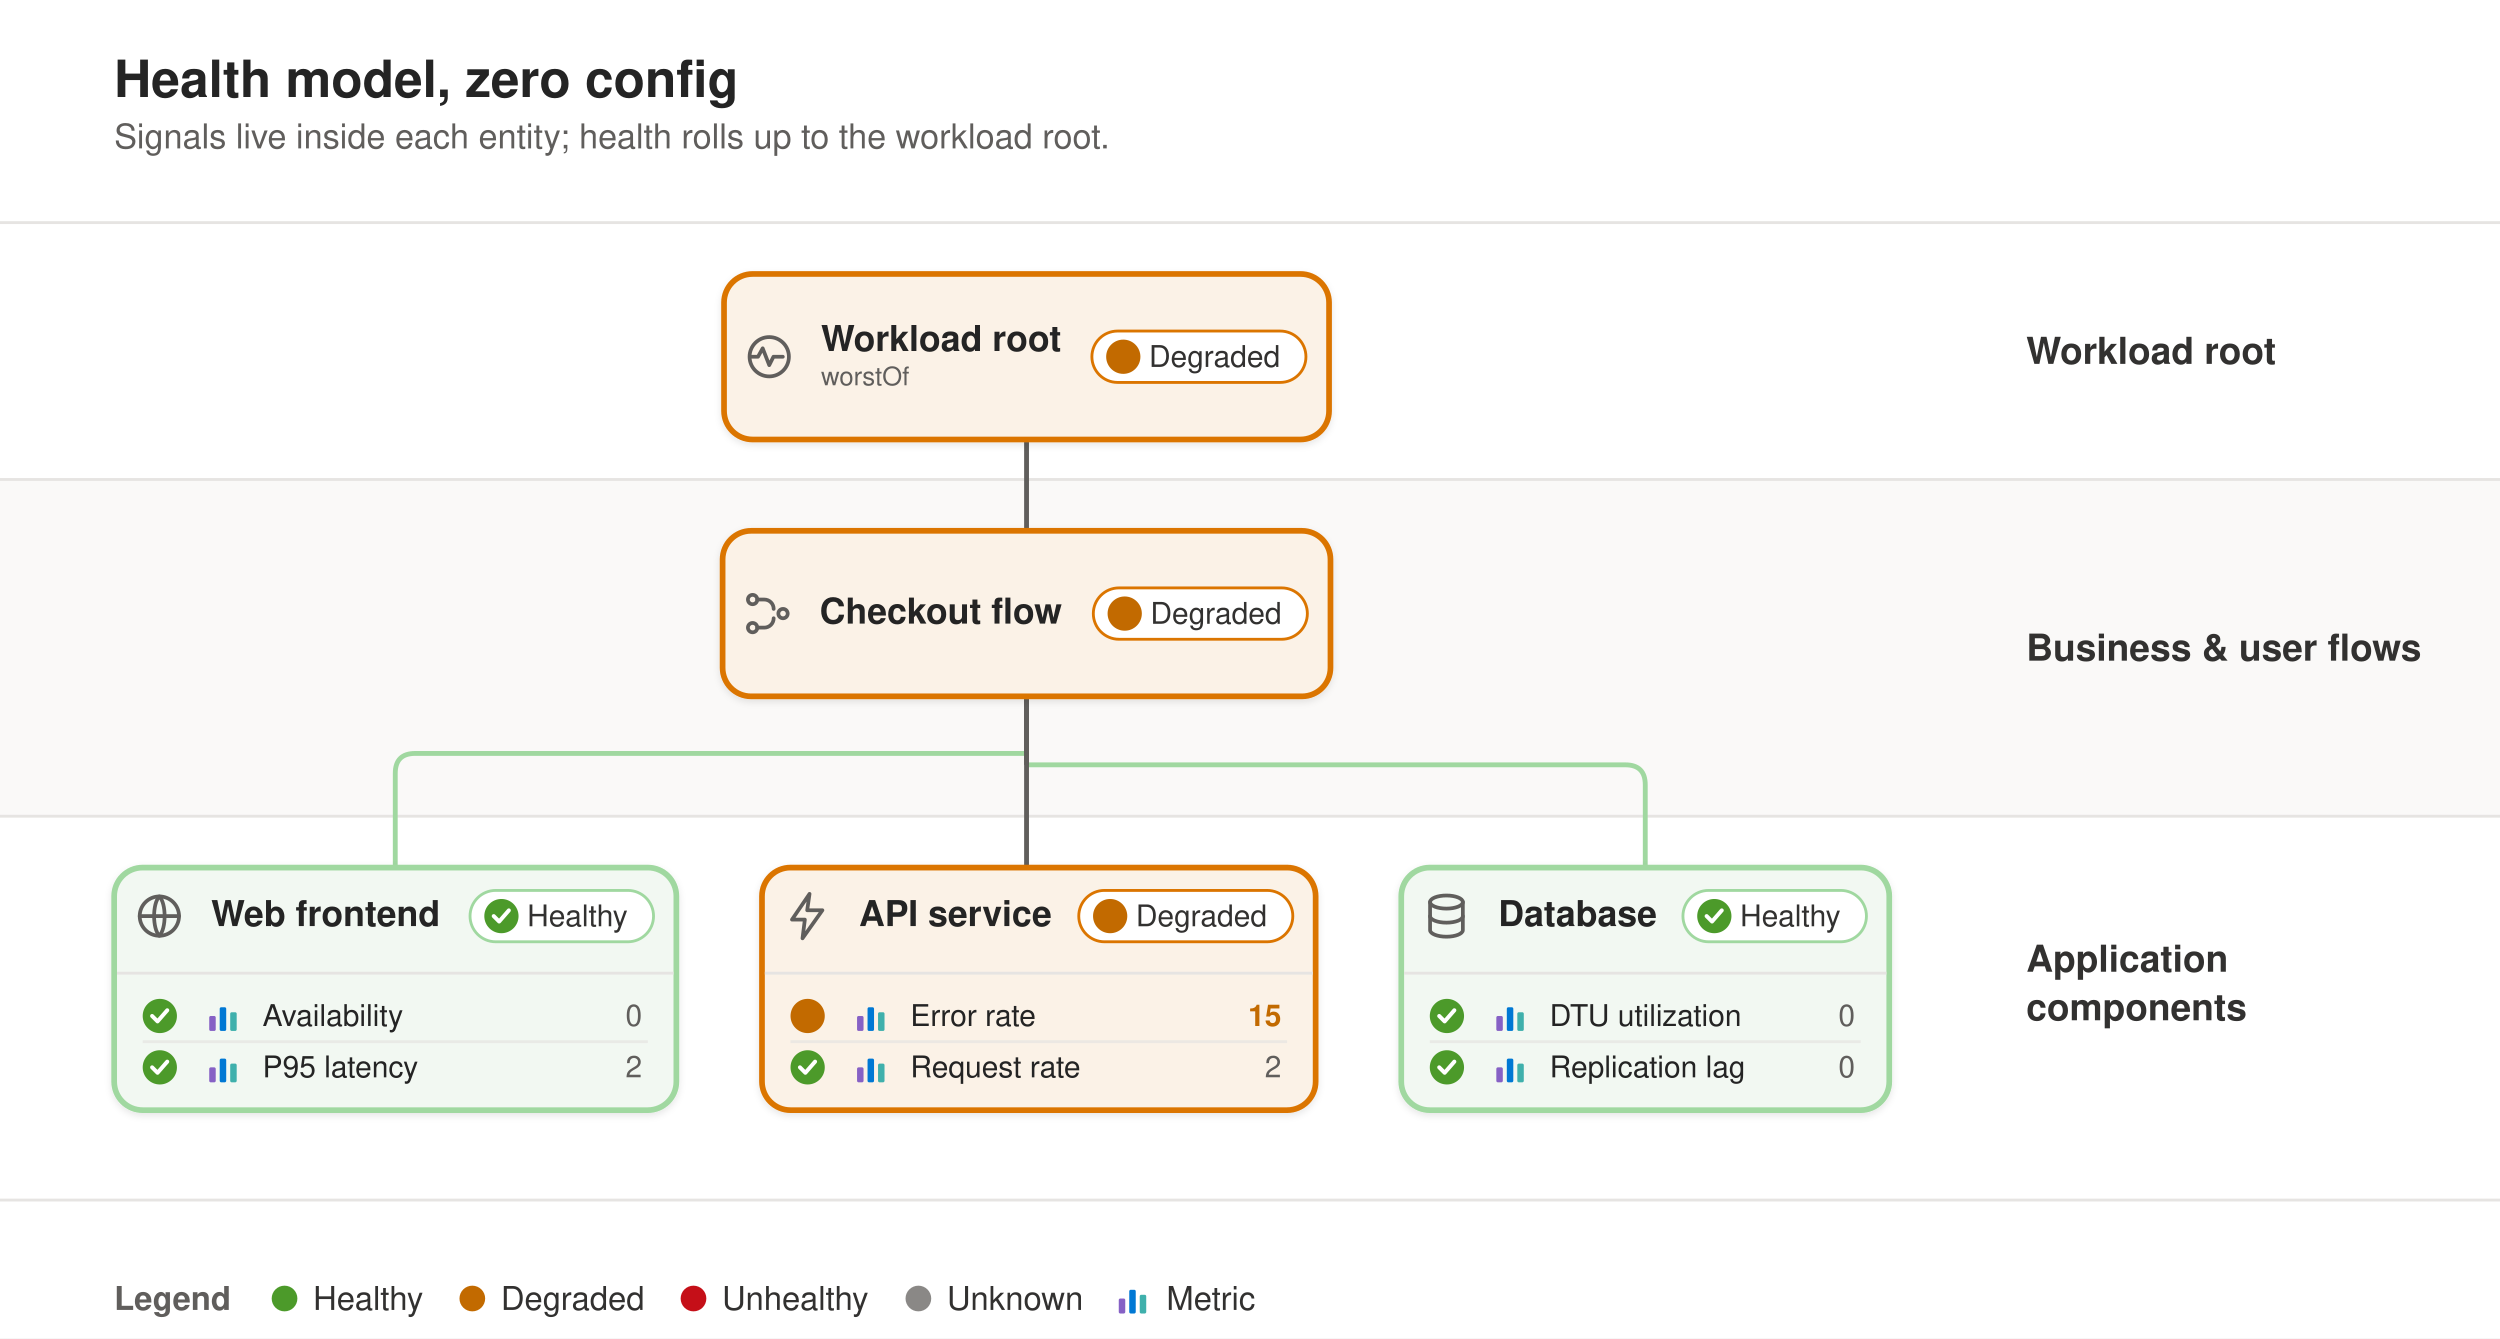
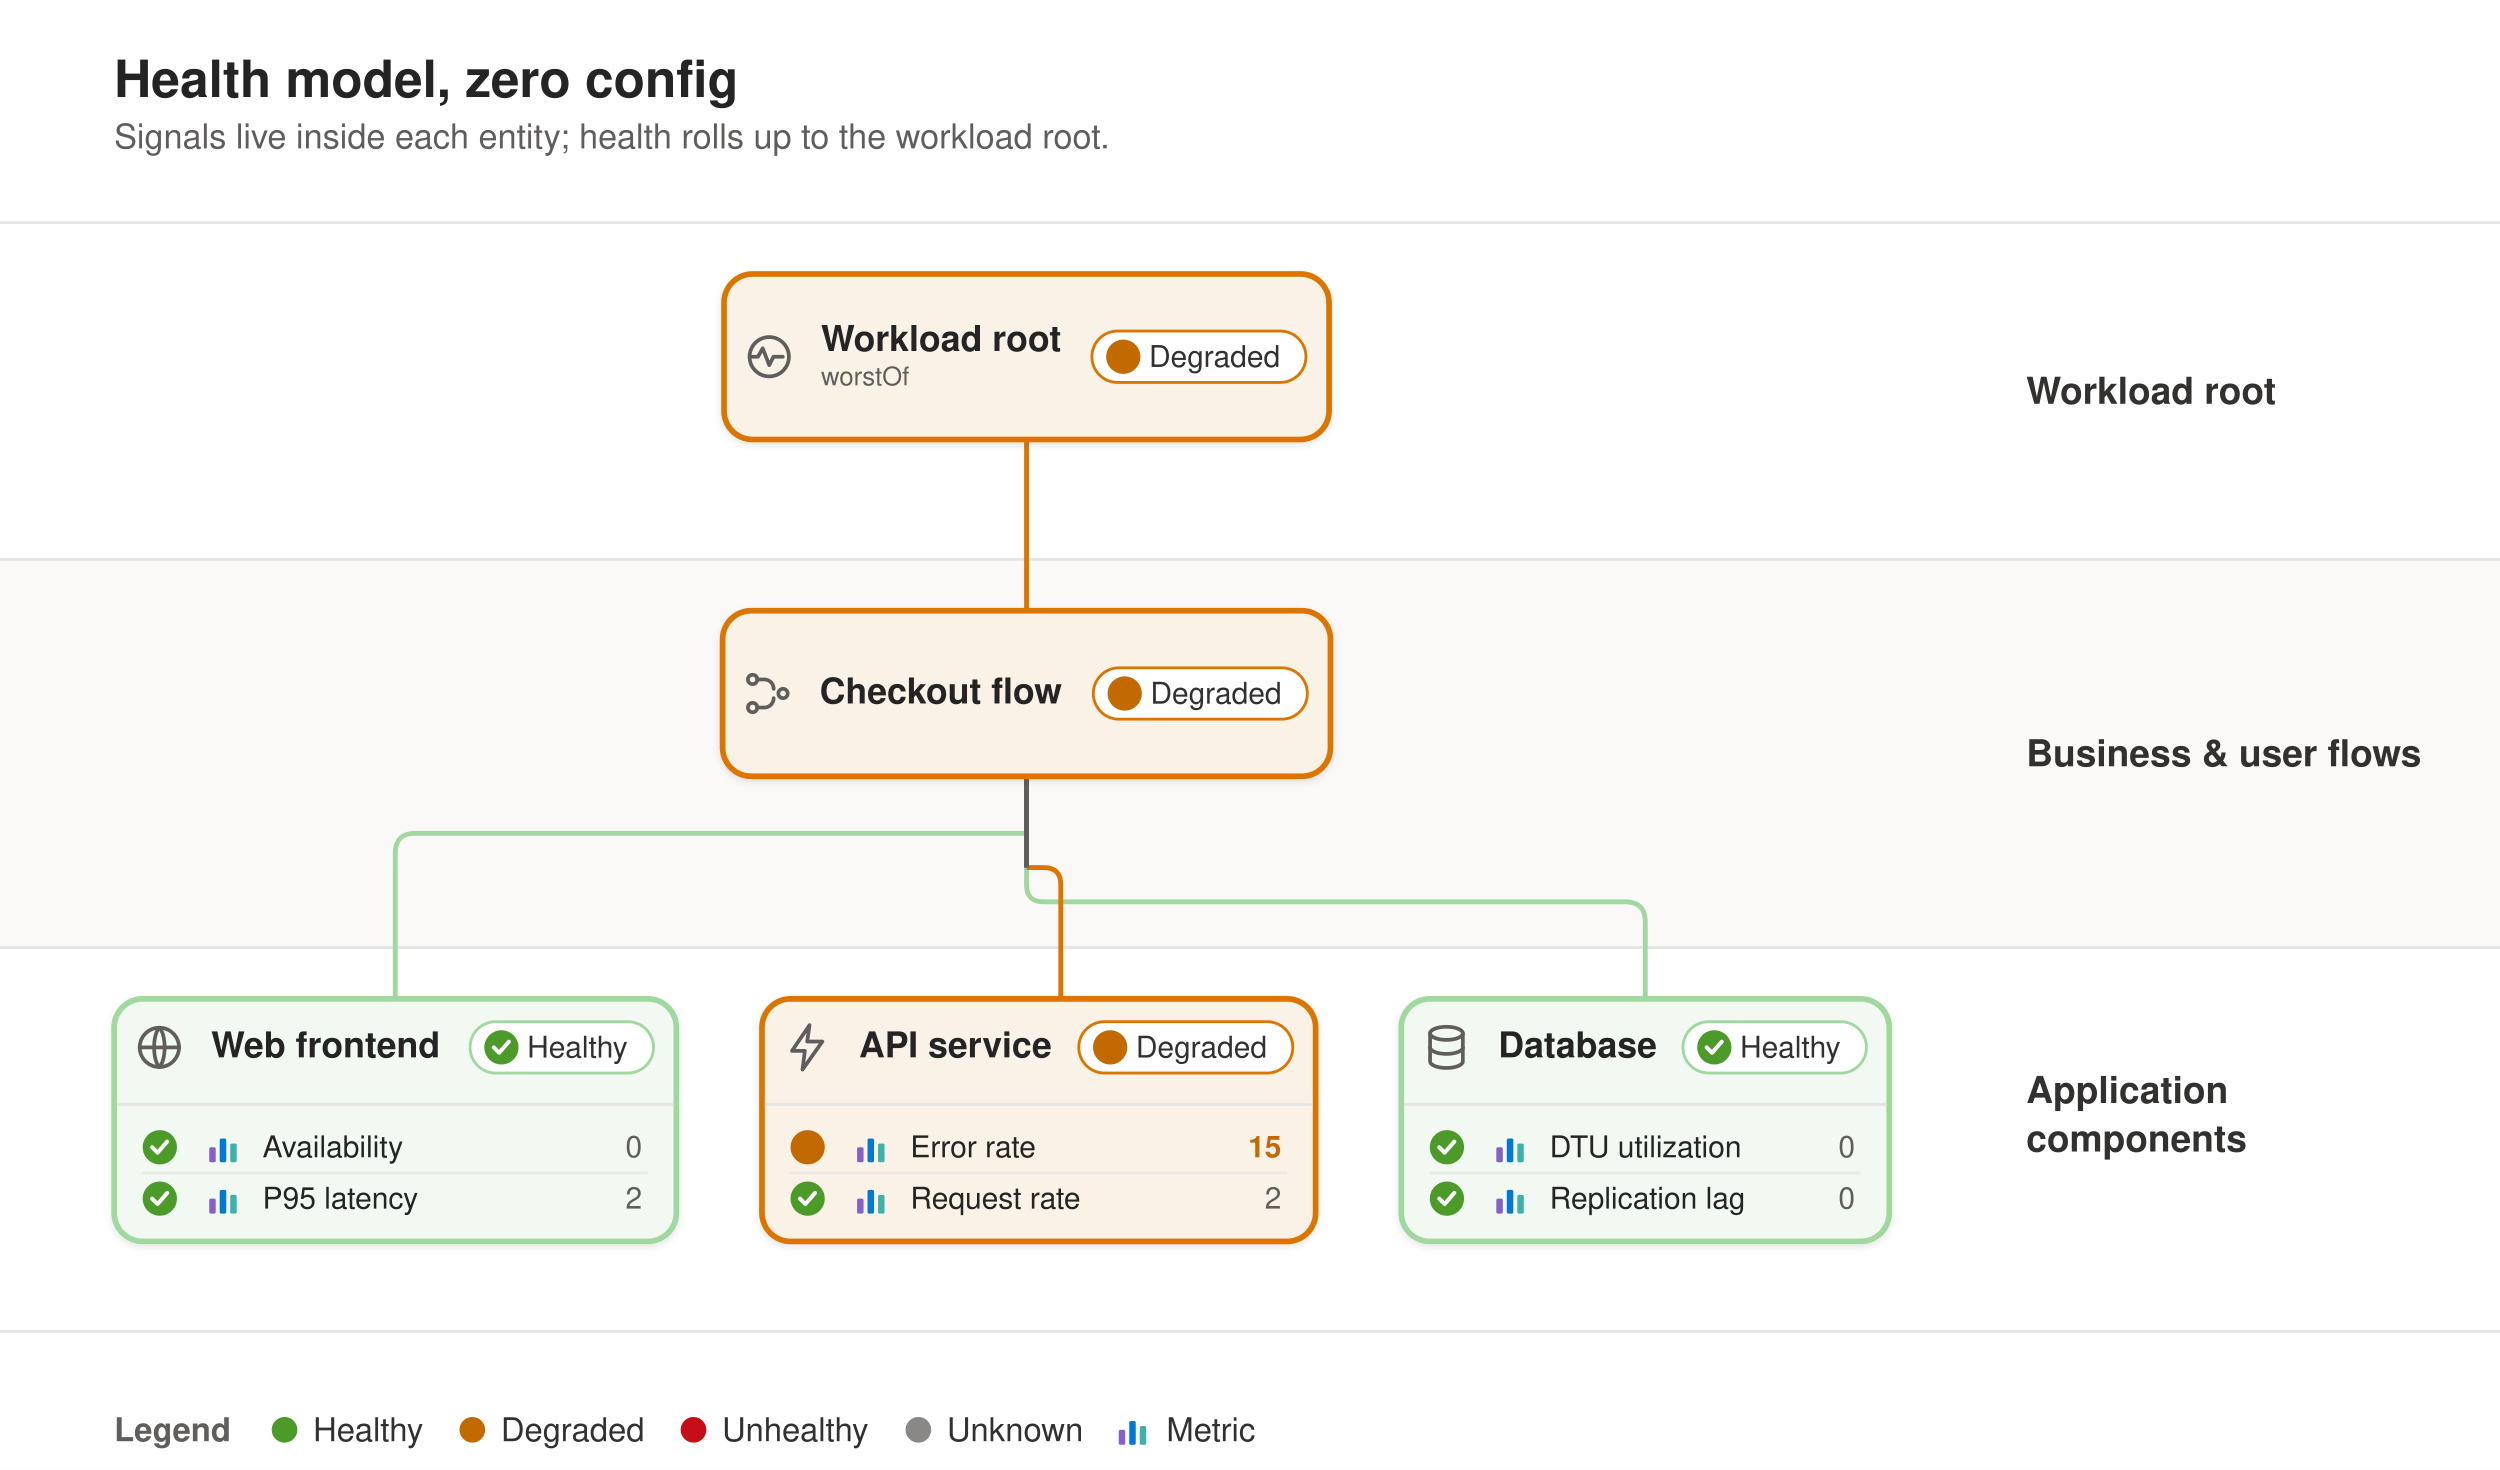
- <svg xmlns="http://www.w3.org/2000/svg" width="876" height="469" viewBox="0 0 876 469" font-family="Segoe UI, -apple-system, BlinkMacSystemFont, Helvetica, Arial, sans-serif">
+ <svg xmlns="http://www.w3.org/2000/svg" width="876" height="515" viewBox="0 0 876 515" font-family="Segoe UI, -apple-system, BlinkMacSystemFont, Helvetica, Arial, sans-serif">
  <defs>
    <filter id="cs" x="-20%" y="-20%" width="140%" height="140%">
      <feDropShadow dx="0" dy="1" stdDeviation="1.3" flood-color="#000" flood-opacity="0.1" />
    </filter>
  </defs>
-   <rect width="876" height="469" fill="#ffffff" />
-   <rect x="0" y="78.0" width="876" height="90.0" fill="#ffffff" />
+   <rect width="876" height="515" fill="#ffffff" />
+   <rect x="0" y="78.0" width="876" height="118.0" fill="#ffffff" />
  <line x1="0" y1="78.0" x2="876" y2="78.0" stroke="#e6e4e2" />
-   <text x="710.0" y="127.5" font-size="13" font-weight="700" fill="#323130">Workload root</text>
-   <rect x="0" y="168.0" width="876" height="118.0" fill="#faf9f8" />
-   <line x1="0" y1="168.0" x2="876" y2="168.0" stroke="#e6e4e2" />
-   <text x="710.0" y="231.5" font-size="13" font-weight="700" fill="#323130">Business &amp; user flows</text>
-   <rect x="0" y="286.0" width="876" height="117.0" fill="#ffffff" />
-   <line x1="0" y1="286.0" x2="876" y2="286.0" stroke="#e6e4e2" />
-   <text x="710.0" y="340.5" font-size="13" font-weight="700" fill="#323130">Application</text>
-   <text x="710.0" y="357.5" font-size="13" font-weight="700" fill="#323130">components</text>
-   <line x1="0" y1="420.5" x2="876" y2="420.5" stroke="#e6e4e2" />
+   <text x="710.0" y="141.5" font-size="13" font-weight="700" fill="#323130">Workload root</text>
+   <rect x="0" y="196.0" width="876" height="136.0" fill="#faf9f8" />
+   <line x1="0" y1="196.0" x2="876" y2="196.0" stroke="#e6e4e2" />
+   <text x="710.0" y="268.5" font-size="13" font-weight="700" fill="#323130">Business &amp; user flows</text>
+   <rect x="0" y="332.0" width="876" height="117.0" fill="#ffffff" />
+   <line x1="0" y1="332.0" x2="876" y2="332.0" stroke="#e6e4e2" />
+   <text x="710.0" y="386.5" font-size="13" font-weight="700" fill="#323130">Application</text>
+   <text x="710.0" y="403.5" font-size="13" font-weight="700" fill="#323130">components</text>
+   <line x1="0" y1="466.5" x2="876" y2="466.5" stroke="#e6e4e2" />
  <text x="40" y="34" font-size="18" font-weight="700" fill="#242424">Health model, zero config</text>
  <text x="40" y="52" font-size="12" fill="#605e5c">Signals live inside each entity; health rolls up to the workload root.</text>
-   <text x="40.0" y="459.0" font-size="11.5" font-weight="600" fill="#605e5c">Legend</text>
-   <circle cx="99.7" cy="455.0" r="4.5" fill="#4c9a2a" />
-   <text x="109.7" y="459.0" font-size="11.5" fill="#323130">Healthy</text>
-   <circle cx="165.5" cy="455.0" r="4.5" fill="#c26a00" />
-   <text x="175.5" y="459.0" font-size="11.5" fill="#323130">Degraded</text>
-   <circle cx="243.0" cy="455.0" r="4.5" fill="#c50f18" />
-   <text x="253.0" y="459.0" font-size="11.5" fill="#323130">Unhealthy</text>
-   <circle cx="321.8" cy="455.0" r="4.5" fill="#8a8886" />
-   <text x="331.8" y="459.0" font-size="11.5" fill="#323130">Unknown</text>
-   <g transform="translate(390.7,448.0) scale(0.875)">
+   <text x="40.0" y="505.0" font-size="11.5" font-weight="600" fill="#605e5c">Legend</text>
+   <circle cx="99.7" cy="501.0" r="4.5" fill="#4c9a2a" />
+   <text x="109.7" y="505.0" font-size="11.5" fill="#323130">Healthy</text>
+   <circle cx="165.5" cy="501.0" r="4.5" fill="#c26a00" />
+   <text x="175.5" y="505.0" font-size="11.5" fill="#323130">Degraded</text>
+   <circle cx="243.0" cy="501.0" r="4.5" fill="#c50f18" />
+   <text x="253.0" y="505.0" font-size="11.5" fill="#323130">Unhealthy</text>
+   <circle cx="321.8" cy="501.0" r="4.5" fill="#8a8886" />
+   <text x="331.8" y="505.0" font-size="11.5" fill="#323130">Unknown</text>
+   <g transform="translate(390.7,494.0) scale(0.875)">
    <rect x="1.5" y="8" width="2.6" height="6" rx="0.6" fill="#8661c5" />
    <rect x="5.7" y="4.5" width="2.6" height="9.5" rx="0.6" fill="#0078D4" />
    <rect x="9.9" y="6.5" width="2.6" height="7.5" rx="0.6" fill="#3fb0ac" />
  </g>
-   <text x="408.7" y="459.0" font-size="11.5" fill="#323130">Metric</text>
+   <text x="408.7" y="505.0" font-size="11.5" fill="#323130">Metric</text>
  <g transform="translate(40.0,0)">
    <g fill="none" stroke-linecap="butt" stroke-linejoin="round">
-       <path d="M98.5 304.0 L98.5 271.0 Q98.5 264.0 105.5 264.0 L319.7 264.0" stroke="#a0d8a0" stroke-width="1.7" />
-       <path d="M319.7 264.0 L319.7 244.0" stroke="#605e5c" stroke-width="1.7" />
-       <path d="M536.5 304.0 L536.5 275.0 Q536.5 268.0 529.5 268.0 L319.7 268.0" stroke="#a0d8a0" stroke-width="1.7" />
-       <path d="M319.7 268.0 L319.7 244.0" stroke="#605e5c" stroke-width="1.7" />
-       <path d="M319.7 304.0 L319.7 244.0" stroke="#605e5c" stroke-width="1.7" />
-       <path d="M319.7 186.0 L319.7 154.0" stroke="#605e5c" stroke-width="1.7" />
+       <path d="M98.5 350.0 L98.5 299.0 Q98.5 292.0 105.5 292.0 L319.7 292.0" stroke="#a0d8a0" stroke-width="1.7" />
+       <path d="M319.7 292.0 L319.7 272.0" stroke="#605e5c" stroke-width="1.7" />
+       <path d="M536.5 350.0 L536.5 323.0 Q536.5 316.0 529.5 316.0 L325.7 316.0 Q319.7 316.0 319.7 310.0 L319.7 304.0" stroke="#a0d8a0" stroke-width="1.7" />
+       <path d="M319.7 304.0 L319.7 272.0" stroke="#605e5c" stroke-width="1.7" />
+       <path d="M331.7 350.0 L331.7 310.0 Q331.7 304.0 325.7 304.0 L319.7 304.0" stroke="#db7500" stroke-width="1.7" />
+       <path d="M319.7 304.0 L319.7 272.0" stroke="#605e5c" stroke-width="1.7" />
+       <path d="M319.7 214.0 L319.7 154.0" stroke="#db7500" stroke-width="1.7" />
    </g>
    <g filter="url(#cs)">
-       <rect x="0.0" y="304.0" width="197" height="85" rx="10" fill="#f2f8f2" stroke="#a0d8a0" stroke-width="2" />
+       <rect x="0.0" y="350.0" width="197" height="85" rx="10" fill="#f2f8f2" stroke="#a0d8a0" stroke-width="2" />
    </g>
-     <g transform="translate(6.0,311.16) scale(0.82)">
+     <g transform="translate(6.0,357.16) scale(0.82)">
      <circle cx="12" cy="12" r="8.4" fill="none" stroke="#605e5c" stroke-width="1.6" stroke-linecap="round" stroke-linejoin="round" />
      <path d="M3.6 12h16.8M12 3.6c3 3 3 13.8 0 16.8M12 3.6c-3 3-3 13.8 0 16.8" fill="none" stroke="#605e5c" stroke-width="1.6" stroke-linecap="round" stroke-linejoin="round" />
    </g>
-     <text x="34.0" y="324.5" font-size="12.5" font-weight="600" fill="#242424">Web frontend</text>
-     <rect x="124.7" y="312.00" width="64.3" height="18" rx="9" fill="#ffffff" stroke="#a0d8a0" stroke-width="1" />
-     <circle cx="135.7" cy="321.0" r="6" fill="#4c9a2a" />
-     <path d="M133.0 321.0 l1.9 1.9 l3.4 -3.9" fill="none" stroke="#ffffff" stroke-width="1.4" stroke-linecap="round" stroke-linejoin="round" />
-     <text x="144.7" y="324.57" font-size="10.5" fill="#323130">Healthy</text>
-     <line x1="1.0" y1="341.0" x2="196.0" y2="341.0" stroke="#e6e4e2" />
-     <circle cx="16.0" cy="356.0" r="6" fill="#4c9a2a" />
-     <path d="M13.3 356.0 l1.9 1.9 l3.4 -3.9" fill="none" stroke="#ffffff" stroke-width="1.4" stroke-linecap="round" stroke-linejoin="round" />
-     <g transform="translate(32.0,349.0) scale(0.875)">
+     <text x="34.0" y="370.5" font-size="12.5" font-weight="600" fill="#242424">Web frontend</text>
+     <rect x="124.7" y="358.00" width="64.3" height="18" rx="9" fill="#ffffff" stroke="#a0d8a0" stroke-width="1" />
+     <circle cx="135.7" cy="367.0" r="6" fill="#4c9a2a" />
+     <path d="M133.0 367.0 l1.9 1.9 l3.4 -3.9" fill="none" stroke="#ffffff" stroke-width="1.4" stroke-linecap="round" stroke-linejoin="round" />
+     <text x="144.7" y="370.57" font-size="10.5" fill="#323130">Healthy</text>
+     <line x1="1.0" y1="387.0" x2="196.0" y2="387.0" stroke="#e6e4e2" />
+     <circle cx="16.0" cy="402.0" r="6" fill="#4c9a2a" />
+     <path d="M13.3 402.0 l1.9 1.9 l3.4 -3.9" fill="none" stroke="#ffffff" stroke-width="1.4" stroke-linecap="round" stroke-linejoin="round" />
+     <g transform="translate(32.0,395.0) scale(0.875)">
      <rect x="1.5" y="8" width="2.6" height="6" rx="0.6" fill="#8661c5" />
      <rect x="5.7" y="4.5" width="2.6" height="9.5" rx="0.6" fill="#0078D4" />
      <rect x="9.9" y="6.5" width="2.6" height="7.5" rx="0.6" fill="#3fb0ac" />
    </g>
-     <text x="52.0" y="359.5" font-size="10.5" fill="#242424">Availability</text>
-     <text x="185.0" y="359.5" font-size="10.5" font-weight="400" fill="#605e5c" text-anchor="end">0</text>
-     <line x1="10.0" y1="365.0" x2="187.0" y2="365.0" stroke="#e6e4e2" stroke-opacity="0.7" />
-     <circle cx="16.0" cy="374.0" r="6" fill="#4c9a2a" />
-     <path d="M13.3 374.0 l1.9 1.9 l3.4 -3.9" fill="none" stroke="#ffffff" stroke-width="1.4" stroke-linecap="round" stroke-linejoin="round" />
-     <g transform="translate(32.0,367.0) scale(0.875)">
+     <text x="52.0" y="405.5" font-size="10.5" fill="#242424">Availability</text>
+     <text x="185.0" y="405.5" font-size="10.5" font-weight="400" fill="#605e5c" text-anchor="end">0</text>
+     <line x1="10.0" y1="411.0" x2="187.0" y2="411.0" stroke="#e6e4e2" stroke-opacity="0.7" />
+     <circle cx="16.0" cy="420.0" r="6" fill="#4c9a2a" />
+     <path d="M13.3 420.0 l1.9 1.9 l3.4 -3.9" fill="none" stroke="#ffffff" stroke-width="1.4" stroke-linecap="round" stroke-linejoin="round" />
+     <g transform="translate(32.0,413.0) scale(0.875)">
      <rect x="1.5" y="8" width="2.6" height="6" rx="0.6" fill="#8661c5" />
      <rect x="5.7" y="4.5" width="2.6" height="9.5" rx="0.6" fill="#0078D4" />
      <rect x="9.9" y="6.5" width="2.6" height="7.5" rx="0.6" fill="#3fb0ac" />
    </g>
-     <text x="52.0" y="377.5" font-size="10.5" fill="#242424">P95 latency</text>
-     <text x="185.0" y="377.5" font-size="10.5" font-weight="400" fill="#605e5c" text-anchor="end">2</text>
+     <text x="52.0" y="423.5" font-size="10.5" fill="#242424">P95 latency</text>
+     <text x="185.0" y="423.5" font-size="10.5" font-weight="400" fill="#605e5c" text-anchor="end">2</text>
    <g filter="url(#cs)">
-       <rect x="227.0" y="304.0" width="194" height="85" rx="10" fill="#fbf2e7" stroke="#db7500" stroke-width="2" />
+       <rect x="227.0" y="350.0" width="194" height="85" rx="10" fill="#fbf2e7" stroke="#db7500" stroke-width="2" />
    </g>
-     <g transform="translate(233.0,311.16) scale(0.82)">
+     <g transform="translate(233.0,357.16) scale(0.82)">
      <path d="M13 2.5 5.5 13.5H11l-1 8 8.5-12H12z" fill="none" stroke="#605e5c" stroke-width="1.6" stroke-linecap="round" stroke-linejoin="round" />
    </g>
-     <text x="261.0" y="324.5" font-size="12.5" font-weight="600" fill="#242424">API service</text>
-     <rect x="338.0" y="312.00" width="75.0" height="18" rx="9" fill="#ffffff" stroke="#db7500" stroke-width="1" />
-     <circle cx="349.0" cy="321.0" r="6" fill="#c26a00" />
-     <text x="358.0" y="324.57" font-size="10.5" fill="#323130">Degraded</text>
-     <line x1="228.0" y1="341.0" x2="420.0" y2="341.0" stroke="#e6e4e2" />
-     <circle cx="243.0" cy="356.0" r="6" fill="#c26a00" />
-     <g transform="translate(259.0,349.0) scale(0.875)">
+     <text x="261.0" y="370.5" font-size="12.5" font-weight="600" fill="#242424">API service</text>
+     <rect x="338.0" y="358.00" width="75.0" height="18" rx="9" fill="#ffffff" stroke="#db7500" stroke-width="1" />
+     <circle cx="349.0" cy="367.0" r="6" fill="#c26a00" />
+     <text x="358.0" y="370.57" font-size="10.5" fill="#323130">Degraded</text>
+     <line x1="228.0" y1="387.0" x2="420.0" y2="387.0" stroke="#e6e4e2" />
+     <circle cx="243.0" cy="402.0" r="6" fill="#c26a00" />
+     <g transform="translate(259.0,395.0) scale(0.875)">
      <rect x="1.5" y="8" width="2.6" height="6" rx="0.6" fill="#8661c5" />
      <rect x="5.7" y="4.5" width="2.6" height="9.5" rx="0.6" fill="#0078D4" />
      <rect x="9.9" y="6.5" width="2.6" height="7.5" rx="0.6" fill="#3fb0ac" />
    </g>
-     <text x="279.0" y="359.5" font-size="10.5" fill="#242424">Error rate</text>
-     <text x="409.0" y="359.5" font-size="10.5" font-weight="600" fill="#c26a00" text-anchor="end">15</text>
-     <line x1="237.0" y1="365.0" x2="411.0" y2="365.0" stroke="#e6e4e2" stroke-opacity="0.7" />
-     <circle cx="243.0" cy="374.0" r="6" fill="#4c9a2a" />
-     <path d="M240.3 374.0 l1.9 1.9 l3.4 -3.9" fill="none" stroke="#ffffff" stroke-width="1.4" stroke-linecap="round" stroke-linejoin="round" />
-     <g transform="translate(259.0,367.0) scale(0.875)">
+     <text x="279.0" y="405.5" font-size="10.5" fill="#242424">Error rate</text>
+     <text x="409.0" y="405.5" font-size="10.5" font-weight="600" fill="#c26a00" text-anchor="end">15</text>
+     <line x1="237.0" y1="411.0" x2="411.0" y2="411.0" stroke="#e6e4e2" stroke-opacity="0.7" />
+     <circle cx="243.0" cy="420.0" r="6" fill="#4c9a2a" />
+     <path d="M240.3 420.0 l1.9 1.9 l3.4 -3.9" fill="none" stroke="#ffffff" stroke-width="1.4" stroke-linecap="round" stroke-linejoin="round" />
+     <g transform="translate(259.0,413.0) scale(0.875)">
      <rect x="1.5" y="8" width="2.6" height="6" rx="0.6" fill="#8661c5" />
      <rect x="5.7" y="4.5" width="2.6" height="9.5" rx="0.6" fill="#0078D4" />
      <rect x="9.9" y="6.5" width="2.6" height="7.5" rx="0.6" fill="#3fb0ac" />
    </g>
-     <text x="279.0" y="377.5" font-size="10.5" fill="#242424">Request rate</text>
-     <text x="409.0" y="377.5" font-size="10.5" font-weight="400" fill="#605e5c" text-anchor="end">2</text>
+     <text x="279.0" y="423.5" font-size="10.5" fill="#242424">Request rate</text>
+     <text x="409.0" y="423.5" font-size="10.5" font-weight="400" fill="#605e5c" text-anchor="end">2</text>
    <g filter="url(#cs)">
-       <rect x="451.0" y="304.0" width="171" height="85" rx="10" fill="#f2f8f2" stroke="#a0d8a0" stroke-width="2" />
+       <rect x="451.0" y="350.0" width="171" height="85" rx="10" fill="#f2f8f2" stroke="#a0d8a0" stroke-width="2" />
    </g>
-     <g transform="translate(457.0,311.16) scale(0.82)">
+     <g transform="translate(457.0,357.16) scale(0.82)">
      <ellipse cx="12" cy="6" rx="7" ry="2.8" fill="none" stroke="#605e5c" stroke-width="1.6" stroke-linecap="round" stroke-linejoin="round" />
      <path d="M5 6v12c0 1.55 3.13 2.8 7 2.8s7-1.25 7-2.8V6" fill="none" stroke="#605e5c" stroke-width="1.6" stroke-linecap="round" stroke-linejoin="round" />
      <path d="M5 12c0 1.55 3.13 2.8 7 2.8s7-1.25 7-2.8" fill="none" stroke="#605e5c" stroke-width="1.6" stroke-linecap="round" stroke-linejoin="round" />
    </g>
-     <text x="485.0" y="324.5" font-size="12.5" font-weight="600" fill="#242424">Database</text>
-     <rect x="549.7" y="312.00" width="64.3" height="18" rx="9" fill="#ffffff" stroke="#a0d8a0" stroke-width="1" />
-     <circle cx="560.7" cy="321.0" r="6" fill="#4c9a2a" />
-     <path d="M558.0 321.0 l1.9 1.9 l3.4 -3.9" fill="none" stroke="#ffffff" stroke-width="1.4" stroke-linecap="round" stroke-linejoin="round" />
-     <text x="569.7" y="324.57" font-size="10.5" fill="#323130">Healthy</text>
-     <line x1="452.0" y1="341.0" x2="621.0" y2="341.0" stroke="#e6e4e2" />
-     <circle cx="467.0" cy="356.0" r="6" fill="#4c9a2a" />
-     <path d="M464.3 356.0 l1.9 1.9 l3.4 -3.9" fill="none" stroke="#ffffff" stroke-width="1.4" stroke-linecap="round" stroke-linejoin="round" />
-     <g transform="translate(483.0,349.0) scale(0.875)">
+     <text x="485.0" y="370.5" font-size="12.5" font-weight="600" fill="#242424">Database</text>
+     <rect x="549.7" y="358.00" width="64.3" height="18" rx="9" fill="#ffffff" stroke="#a0d8a0" stroke-width="1" />
+     <circle cx="560.7" cy="367.0" r="6" fill="#4c9a2a" />
+     <path d="M558.0 367.0 l1.9 1.9 l3.4 -3.9" fill="none" stroke="#ffffff" stroke-width="1.4" stroke-linecap="round" stroke-linejoin="round" />
+     <text x="569.7" y="370.57" font-size="10.5" fill="#323130">Healthy</text>
+     <line x1="452.0" y1="387.0" x2="621.0" y2="387.0" stroke="#e6e4e2" />
+     <circle cx="467.0" cy="402.0" r="6" fill="#4c9a2a" />
+     <path d="M464.3 402.0 l1.9 1.9 l3.4 -3.9" fill="none" stroke="#ffffff" stroke-width="1.4" stroke-linecap="round" stroke-linejoin="round" />
+     <g transform="translate(483.0,395.0) scale(0.875)">
      <rect x="1.5" y="8" width="2.6" height="6" rx="0.6" fill="#8661c5" />
      <rect x="5.7" y="4.5" width="2.6" height="9.5" rx="0.6" fill="#0078D4" />
      <rect x="9.9" y="6.5" width="2.6" height="7.5" rx="0.6" fill="#3fb0ac" />
    </g>
-     <text x="503.0" y="359.5" font-size="10.5" fill="#242424">DTU utilization</text>
-     <text x="610.0" y="359.5" font-size="10.5" font-weight="400" fill="#605e5c" text-anchor="end">0</text>
-     <line x1="461.0" y1="365.0" x2="612.0" y2="365.0" stroke="#e6e4e2" stroke-opacity="0.7" />
-     <circle cx="467.0" cy="374.0" r="6" fill="#4c9a2a" />
-     <path d="M464.3 374.0 l1.9 1.9 l3.4 -3.9" fill="none" stroke="#ffffff" stroke-width="1.4" stroke-linecap="round" stroke-linejoin="round" />
-     <g transform="translate(483.0,367.0) scale(0.875)">
+     <text x="503.0" y="405.5" font-size="10.5" fill="#242424">DTU utilization</text>
+     <text x="610.0" y="405.5" font-size="10.5" font-weight="400" fill="#605e5c" text-anchor="end">0</text>
+     <line x1="461.0" y1="411.0" x2="612.0" y2="411.0" stroke="#e6e4e2" stroke-opacity="0.7" />
+     <circle cx="467.0" cy="420.0" r="6" fill="#4c9a2a" />
+     <path d="M464.3 420.0 l1.9 1.9 l3.4 -3.9" fill="none" stroke="#ffffff" stroke-width="1.4" stroke-linecap="round" stroke-linejoin="round" />
+     <g transform="translate(483.0,413.0) scale(0.875)">
      <rect x="1.5" y="8" width="2.6" height="6" rx="0.6" fill="#8661c5" />
      <rect x="5.7" y="4.5" width="2.6" height="9.5" rx="0.6" fill="#0078D4" />
      <rect x="9.9" y="6.5" width="2.6" height="7.5" rx="0.6" fill="#3fb0ac" />
    </g>
-     <text x="503.0" y="377.5" font-size="10.5" fill="#242424">Replication lag</text>
-     <text x="610.0" y="377.5" font-size="10.5" font-weight="400" fill="#605e5c" text-anchor="end">0</text>
+     <text x="503.0" y="423.5" font-size="10.5" fill="#242424">Replication lag</text>
+     <text x="610.0" y="423.5" font-size="10.5" font-weight="400" fill="#605e5c" text-anchor="end">0</text>
    <g filter="url(#cs)">
-       <rect x="213.2" y="186.0" width="213" height="58" rx="10" fill="#fbf2e7" stroke="#db7500" stroke-width="2" />
+       <rect x="213.2" y="214.0" width="213" height="58" rx="10" fill="#fbf2e7" stroke="#db7500" stroke-width="2" />
    </g>
-     <g transform="translate(219.2,205.16) scale(0.82)">
+     <g transform="translate(219.2,233.16) scale(0.82)">
      <circle cx="5.5" cy="6" r="2" fill="none" stroke="#605e5c" stroke-width="1.6" stroke-linecap="round" stroke-linejoin="round" />
      <circle cx="5.5" cy="18" r="2" fill="none" stroke="#605e5c" stroke-width="1.6" stroke-linecap="round" stroke-linejoin="round" />
      <circle cx="18.5" cy="12" r="2" fill="none" stroke="#605e5c" stroke-width="1.6" stroke-linecap="round" stroke-linejoin="round" />
      <path d="M7.5 6h3a4 4 0 0 1 4 4M7.5 18h3a4 4 0 0 0 4-4" fill="none" stroke="#605e5c" stroke-width="1.6" stroke-linecap="round" stroke-linejoin="round" />
    </g>
-     <text x="247.2" y="218.5" font-size="12.5" font-weight="600" fill="#242424">Checkout flow</text>
-     <rect x="343.1" y="206.00" width="75.0" height="18" rx="9" fill="#ffffff" stroke="#db7500" stroke-width="1" />
-     <circle cx="354.1" cy="215.0" r="6" fill="#c26a00" />
-     <text x="363.1" y="218.57" font-size="10.5" fill="#323130">Degraded</text>
+     <text x="247.2" y="246.5" font-size="12.5" font-weight="600" fill="#242424">Checkout flow</text>
+     <rect x="343.1" y="234.00" width="75.0" height="18" rx="9" fill="#ffffff" stroke="#db7500" stroke-width="1" />
+     <circle cx="354.1" cy="243.0" r="6" fill="#c26a00" />
+     <text x="363.1" y="246.57" font-size="10.5" fill="#323130">Degraded</text>
    <g filter="url(#cs)">
      <rect x="213.7" y="96.0" width="212" height="58" rx="10" fill="#fbf2e7" stroke="#db7500" stroke-width="2" />
    </g>
    <g transform="translate(219.7,115.16) scale(0.82)">
      <circle cx="12" cy="12" r="8.4" fill="none" stroke="#605e5c" stroke-width="1.6" stroke-linecap="round" stroke-linejoin="round" />
      <path d="M4.2 12h3l2-3.6 2.8 7.2 1.8-3.6h4" fill="none" stroke="#605e5c" stroke-width="1.6" stroke-linecap="round" stroke-linejoin="round" />
    </g>
    <text x="247.7" y="123.0" font-size="12.5" font-weight="600" fill="#242424">Workload root</text>
    <text x="247.7" y="135.0" font-size="9" fill="#605e5c">worstOf</text>
    <rect x="342.6" y="116.00" width="75.0" height="18" rx="9" fill="#ffffff" stroke="#db7500" stroke-width="1" />
    <circle cx="353.6" cy="125.0" r="6" fill="#c26a00" />
    <text x="362.6" y="128.57" font-size="10.5" fill="#323130">Degraded</text>
  </g>
</svg>
